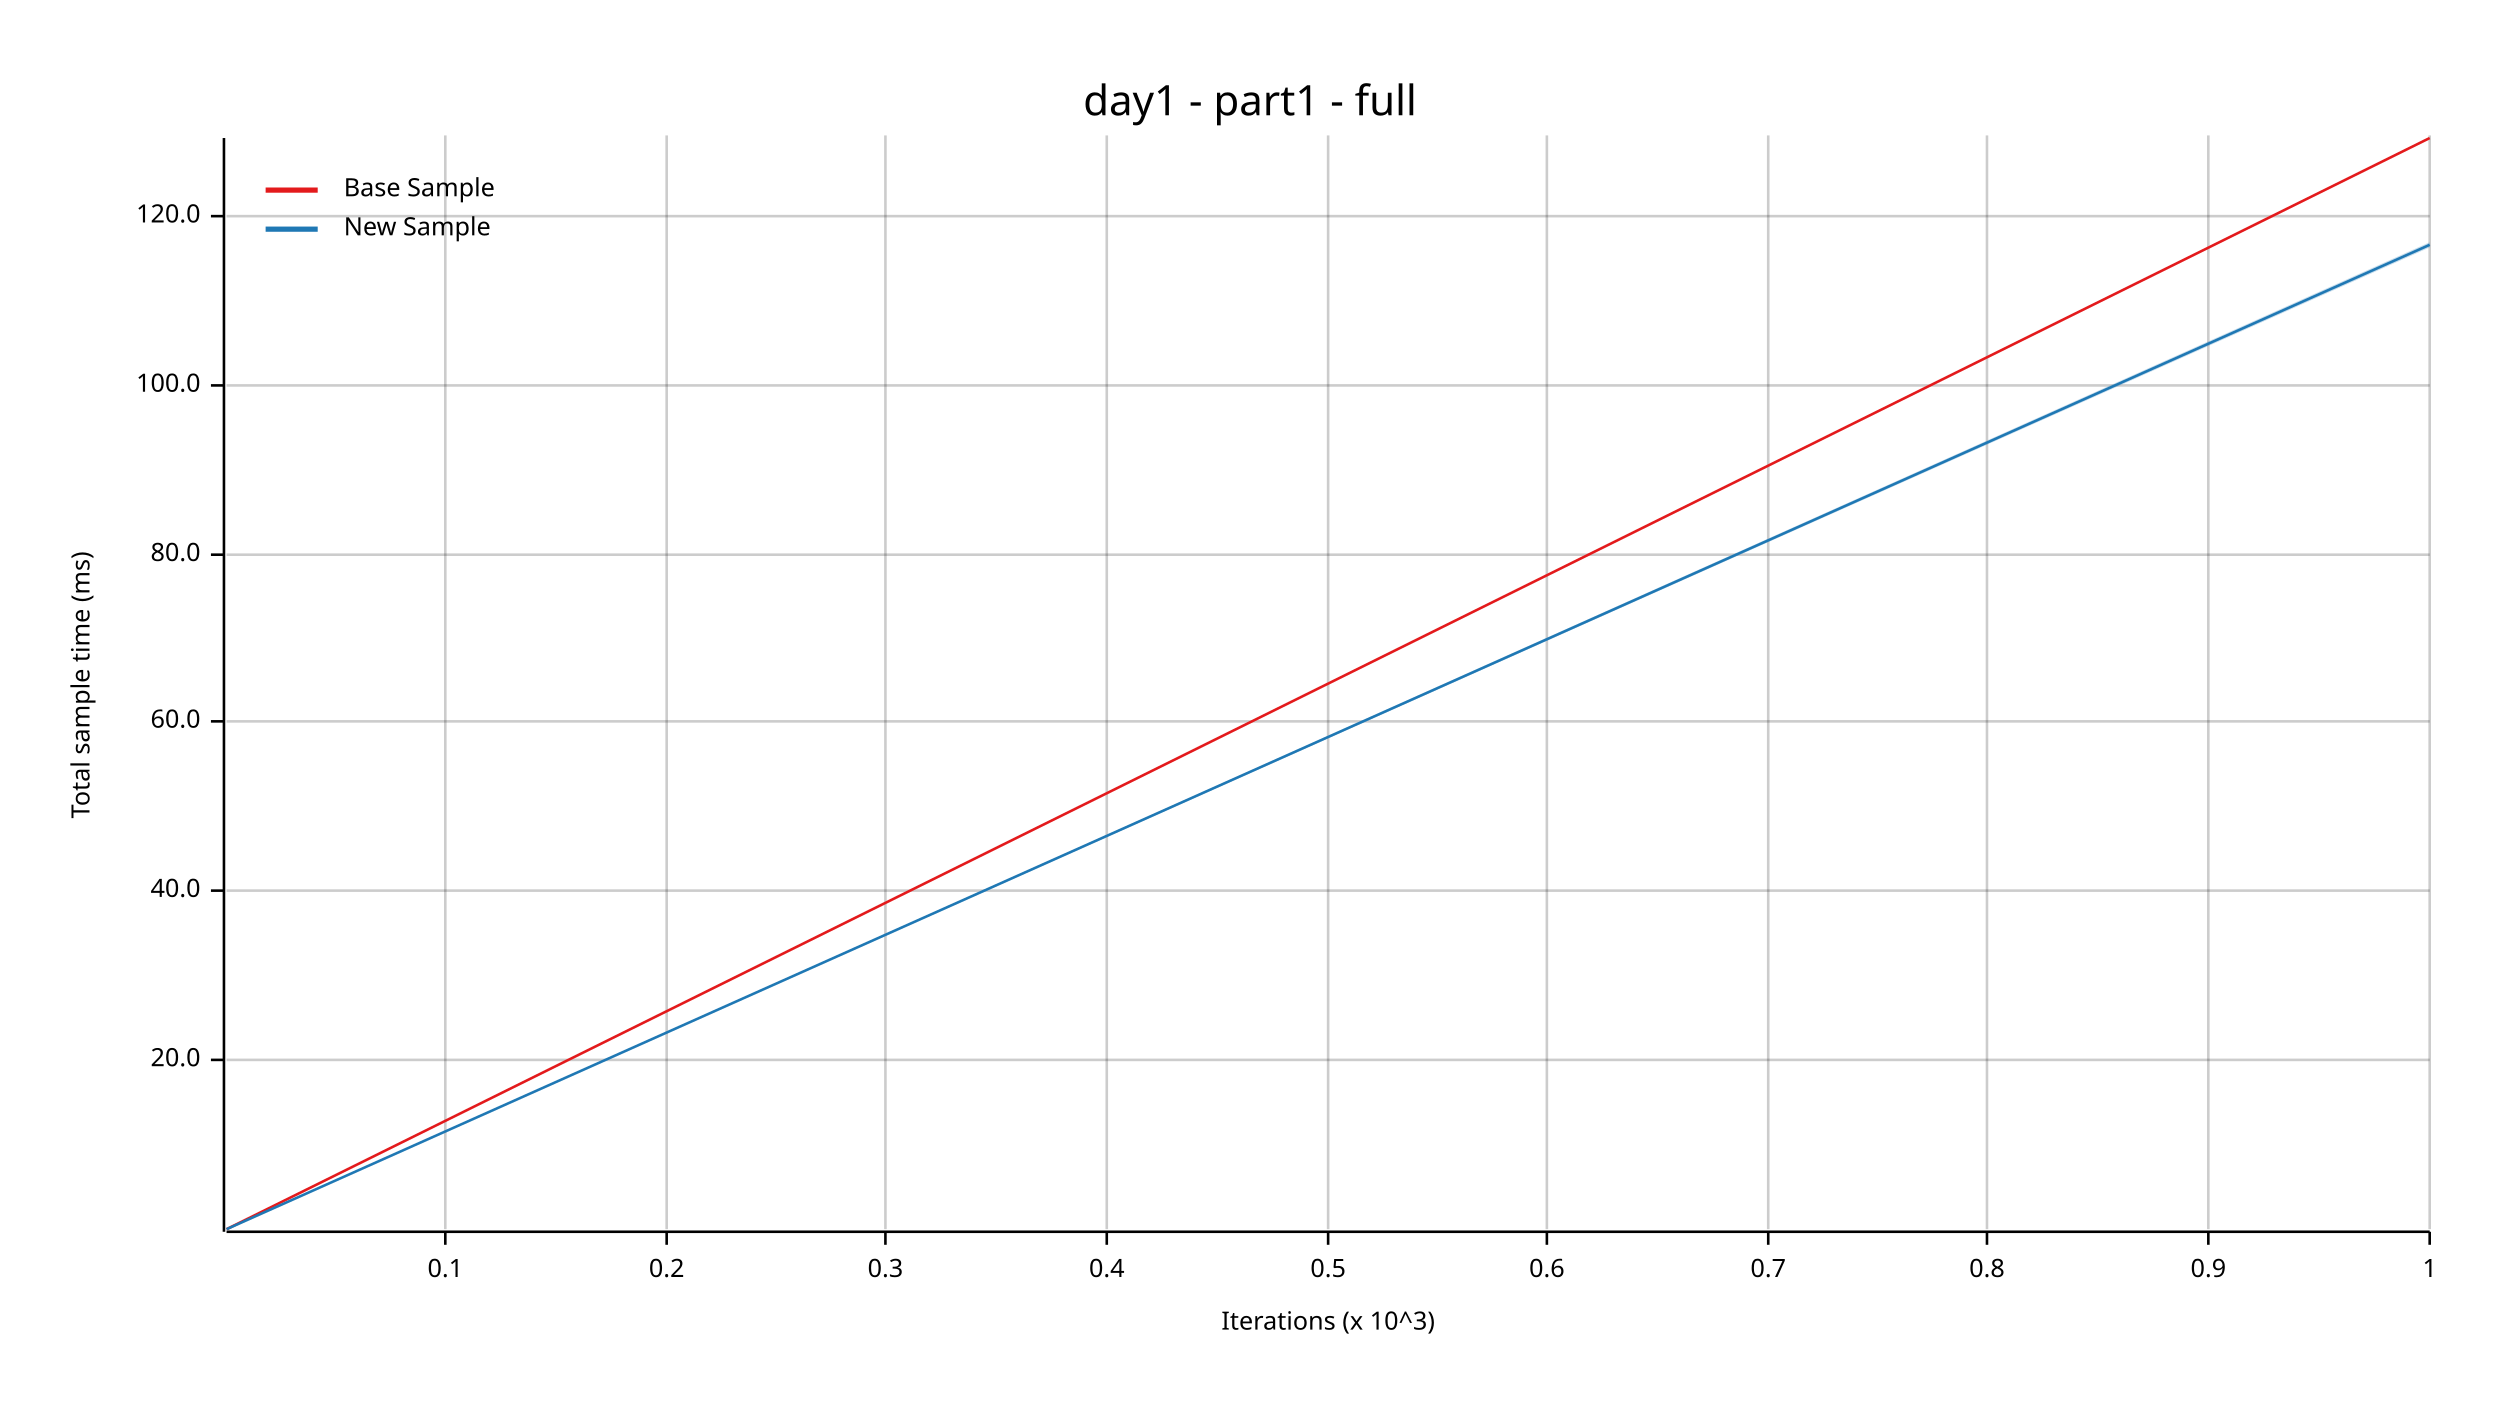
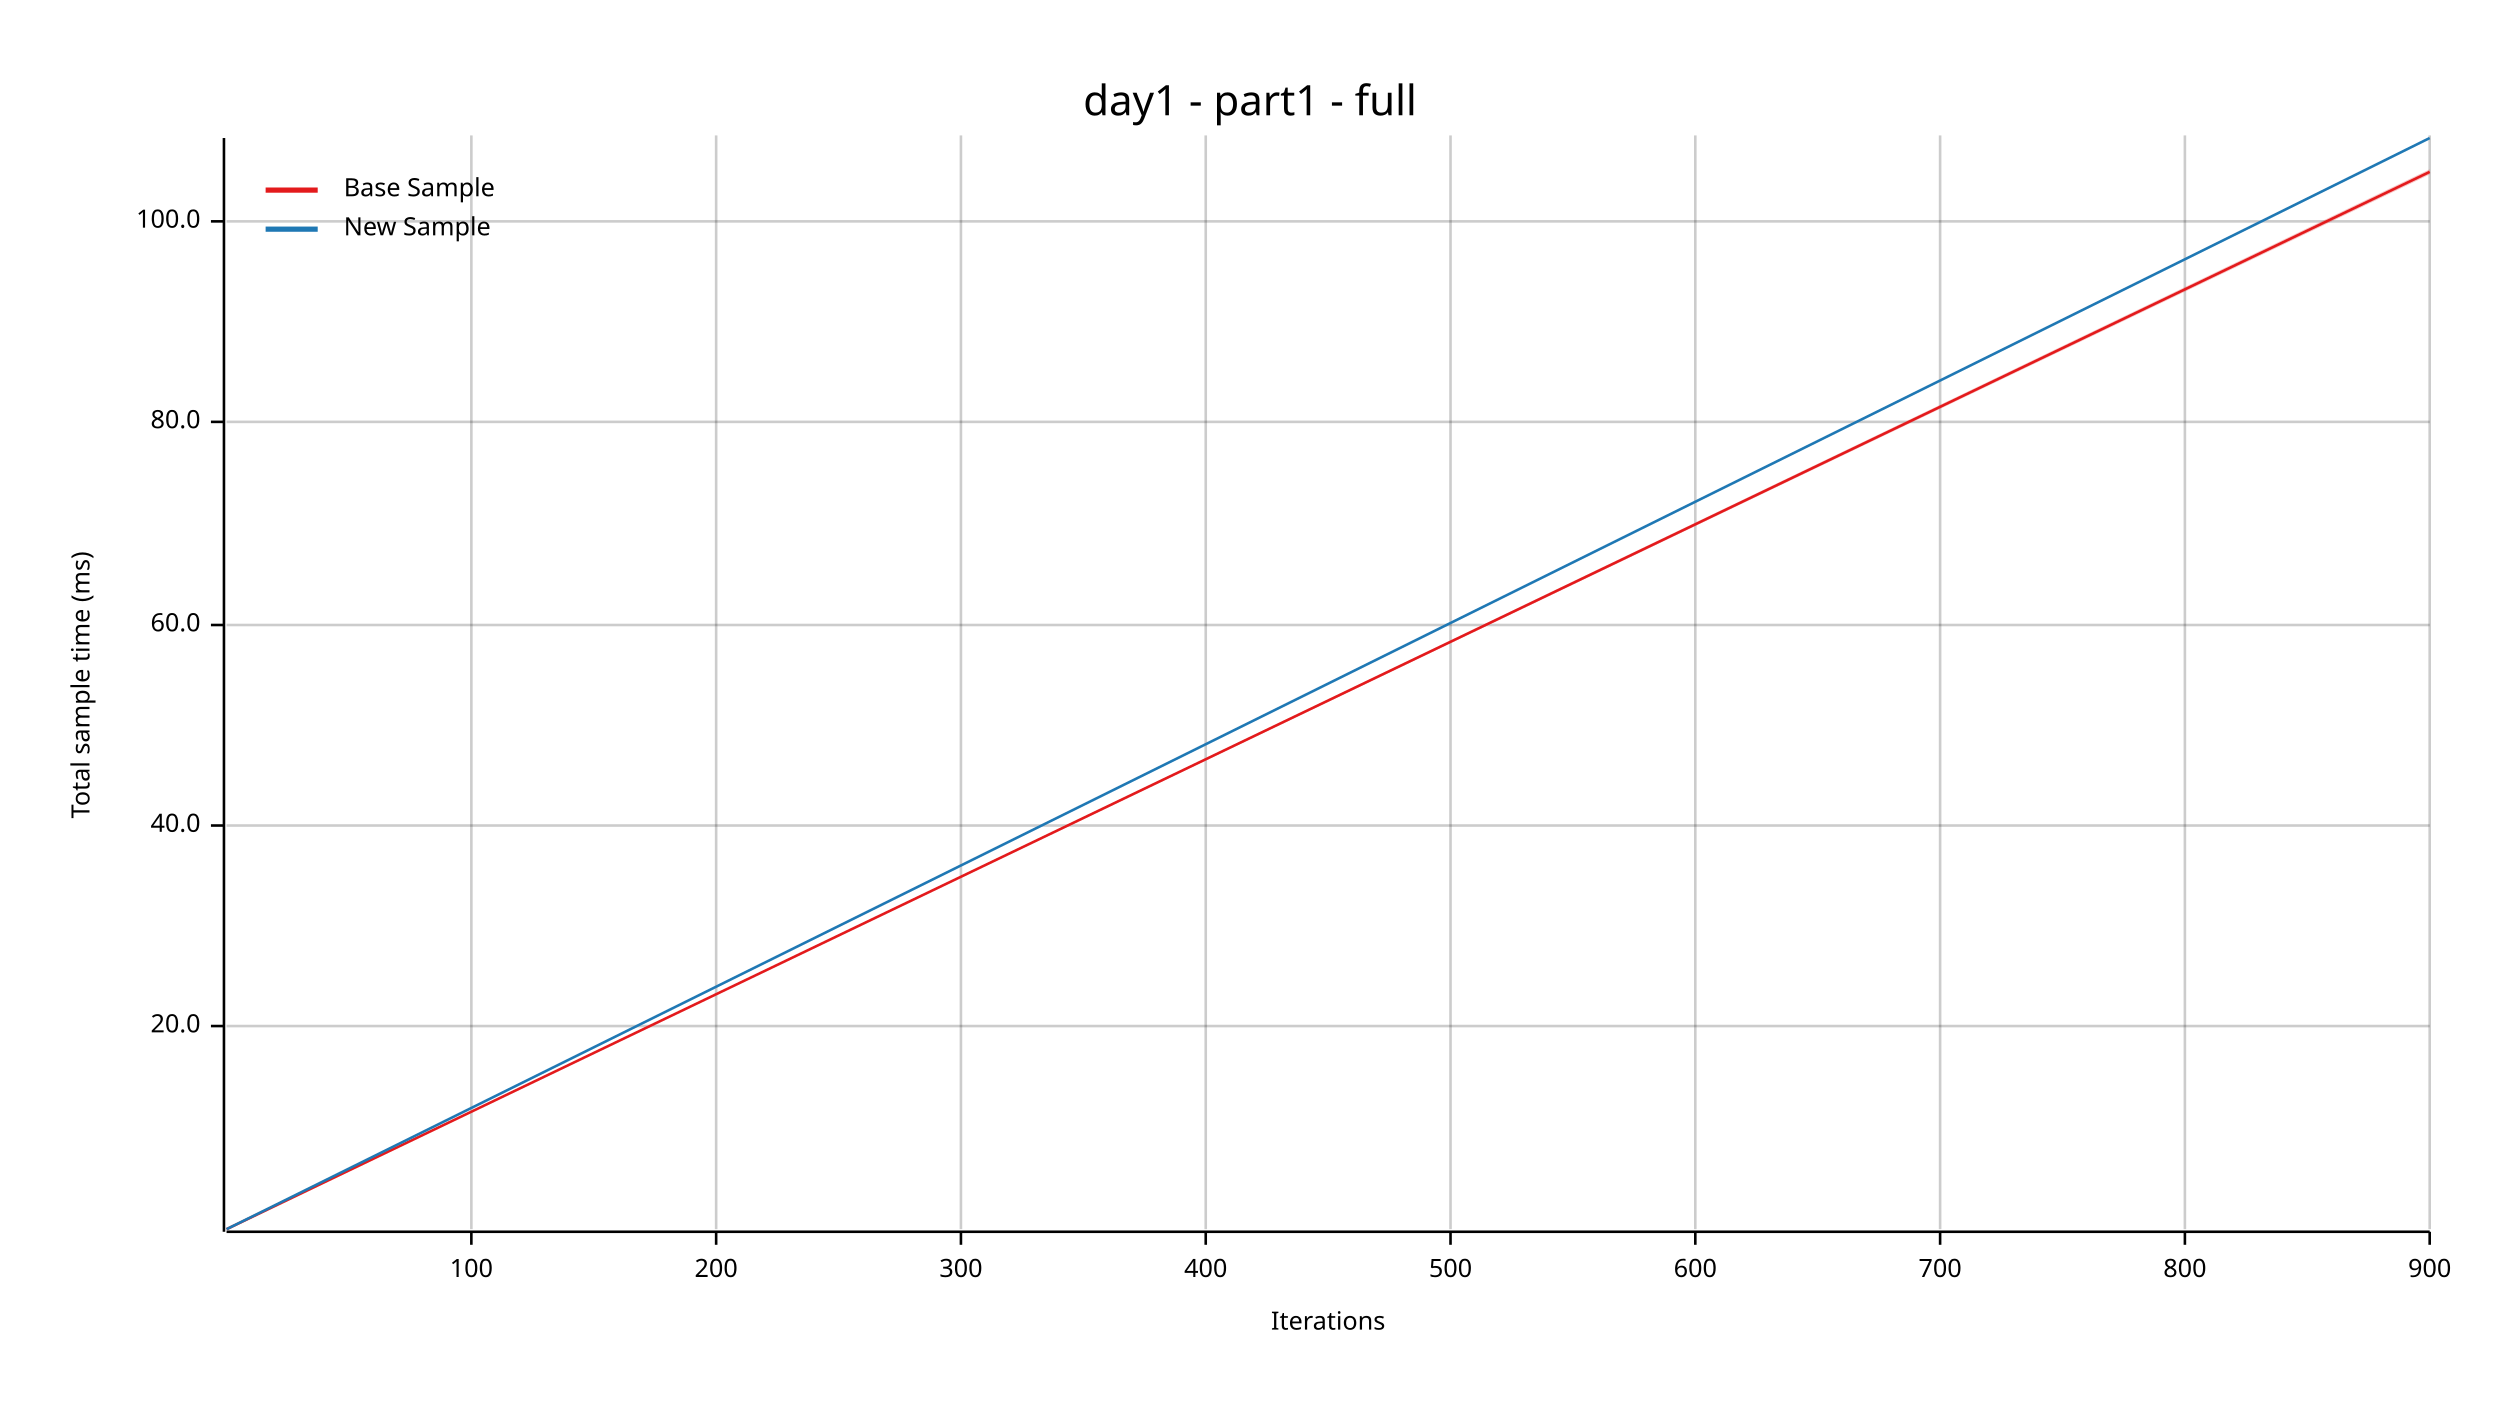
<svg xmlns="http://www.w3.org/2000/svg" width="960" height="540" viewBox="0 0 960 540">
  <text x="480" y="32" dy="0.76em" text-anchor="middle" font-family="sans-serif" font-size="16.129" opacity="1" fill="#000000">
day1 - part1 - full
</text>
  <text x="27" y="263" dy="0.76em" text-anchor="middle" font-family="sans-serif" font-size="9.677" opacity="1" fill="#000000" transform="rotate(270, 27, 263)">
Total sample time (ms)
</text>
  <text x="510" y="513" dy="-0.5ex" text-anchor="middle" font-family="sans-serif" font-size="9.677" opacity="1" fill="#000000">
- Iterations (x 10^3)
+ Iterations
</text>
-   <line opacity="0.2" stroke="#000000" stroke-width="1" x1="171" y1="472" x2="171" y2="52" />
-   <line opacity="0.2" stroke="#000000" stroke-width="1" x1="256" y1="472" x2="256" y2="52" />
-   <line opacity="0.2" stroke="#000000" stroke-width="1" x1="340" y1="472" x2="340" y2="52" />
-   <line opacity="0.2" stroke="#000000" stroke-width="1" x1="425" y1="472" x2="425" y2="52" />
-   <line opacity="0.2" stroke="#000000" stroke-width="1" x1="510" y1="472" x2="510" y2="52" />
-   <line opacity="0.2" stroke="#000000" stroke-width="1" x1="594" y1="472" x2="594" y2="52" />
-   <line opacity="0.2" stroke="#000000" stroke-width="1" x1="679" y1="472" x2="679" y2="52" />
-   <line opacity="0.2" stroke="#000000" stroke-width="1" x1="763" y1="472" x2="763" y2="52" />
-   <line opacity="0.2" stroke="#000000" stroke-width="1" x1="848" y1="472" x2="848" y2="52" />
+   <line opacity="0.2" stroke="#000000" stroke-width="1" x1="181" y1="472" x2="181" y2="52" />
+   <line opacity="0.2" stroke="#000000" stroke-width="1" x1="275" y1="472" x2="275" y2="52" />
+   <line opacity="0.2" stroke="#000000" stroke-width="1" x1="369" y1="472" x2="369" y2="52" />
+   <line opacity="0.2" stroke="#000000" stroke-width="1" x1="463" y1="472" x2="463" y2="52" />
+   <line opacity="0.2" stroke="#000000" stroke-width="1" x1="557" y1="472" x2="557" y2="52" />
+   <line opacity="0.2" stroke="#000000" stroke-width="1" x1="651" y1="472" x2="651" y2="52" />
+   <line opacity="0.2" stroke="#000000" stroke-width="1" x1="745" y1="472" x2="745" y2="52" />
+   <line opacity="0.2" stroke="#000000" stroke-width="1" x1="839" y1="472" x2="839" y2="52" />
  <line opacity="0.2" stroke="#000000" stroke-width="1" x1="933" y1="472" x2="933" y2="52" />
-   <line opacity="0.2" stroke="#000000" stroke-width="1" x1="87" y1="407" x2="933" y2="407" />
-   <line opacity="0.2" stroke="#000000" stroke-width="1" x1="87" y1="342" x2="933" y2="342" />
-   <line opacity="0.2" stroke="#000000" stroke-width="1" x1="87" y1="277" x2="933" y2="277" />
-   <line opacity="0.2" stroke="#000000" stroke-width="1" x1="87" y1="213" x2="933" y2="213" />
-   <line opacity="0.2" stroke="#000000" stroke-width="1" x1="87" y1="148" x2="933" y2="148" />
-   <line opacity="0.2" stroke="#000000" stroke-width="1" x1="87" y1="83" x2="933" y2="83" />
+   <line opacity="0.2" stroke="#000000" stroke-width="1" x1="87" y1="394" x2="933" y2="394" />
+   <line opacity="0.2" stroke="#000000" stroke-width="1" x1="87" y1="317" x2="933" y2="317" />
+   <line opacity="0.2" stroke="#000000" stroke-width="1" x1="87" y1="240" x2="933" y2="240" />
+   <line opacity="0.2" stroke="#000000" stroke-width="1" x1="87" y1="162" x2="933" y2="162" />
+   <line opacity="0.2" stroke="#000000" stroke-width="1" x1="87" y1="85" x2="933" y2="85" />
  <polyline fill="none" opacity="1" stroke="#000000" stroke-width="1" points="86,53 86,473 " />
-   <text x="77" y="407" dy="0.5ex" text-anchor="end" font-family="sans-serif" font-size="9.677" opacity="1" fill="#000000">
+   <text x="77" y="394" dy="0.5ex" text-anchor="end" font-family="sans-serif" font-size="9.677" opacity="1" fill="#000000">
20.0
</text>
-   <polyline fill="none" opacity="1" stroke="#000000" stroke-width="1" points="81,407 86,407 " />
-   <text x="77" y="342" dy="0.5ex" text-anchor="end" font-family="sans-serif" font-size="9.677" opacity="1" fill="#000000">
+   <polyline fill="none" opacity="1" stroke="#000000" stroke-width="1" points="81,394 86,394 " />
+   <text x="77" y="317" dy="0.5ex" text-anchor="end" font-family="sans-serif" font-size="9.677" opacity="1" fill="#000000">
40.0
</text>
-   <polyline fill="none" opacity="1" stroke="#000000" stroke-width="1" points="81,342 86,342 " />
-   <text x="77" y="277" dy="0.5ex" text-anchor="end" font-family="sans-serif" font-size="9.677" opacity="1" fill="#000000">
+   <polyline fill="none" opacity="1" stroke="#000000" stroke-width="1" points="81,317 86,317 " />
+   <text x="77" y="240" dy="0.5ex" text-anchor="end" font-family="sans-serif" font-size="9.677" opacity="1" fill="#000000">
60.0
</text>
-   <polyline fill="none" opacity="1" stroke="#000000" stroke-width="1" points="81,277 86,277 " />
-   <text x="77" y="213" dy="0.5ex" text-anchor="end" font-family="sans-serif" font-size="9.677" opacity="1" fill="#000000">
+   <polyline fill="none" opacity="1" stroke="#000000" stroke-width="1" points="81,240 86,240 " />
+   <text x="77" y="162" dy="0.5ex" text-anchor="end" font-family="sans-serif" font-size="9.677" opacity="1" fill="#000000">
80.0
</text>
-   <polyline fill="none" opacity="1" stroke="#000000" stroke-width="1" points="81,213 86,213 " />
-   <text x="77" y="148" dy="0.5ex" text-anchor="end" font-family="sans-serif" font-size="9.677" opacity="1" fill="#000000">
+   <polyline fill="none" opacity="1" stroke="#000000" stroke-width="1" points="81,162 86,162 " />
+   <text x="77" y="85" dy="0.5ex" text-anchor="end" font-family="sans-serif" font-size="9.677" opacity="1" fill="#000000">
100.0
</text>
-   <polyline fill="none" opacity="1" stroke="#000000" stroke-width="1" points="81,148 86,148 " />
-   <text x="77" y="83" dy="0.5ex" text-anchor="end" font-family="sans-serif" font-size="9.677" opacity="1" fill="#000000">
- 120.0
+   <polyline fill="none" opacity="1" stroke="#000000" stroke-width="1" points="81,85 86,85 " />
+   <polyline fill="none" opacity="1" stroke="#000000" stroke-width="1" points="87,473 933,473 " />
+   <text x="181" y="483" dy="0.76em" text-anchor="middle" font-family="sans-serif" font-size="9.677" opacity="1" fill="#000000">
+ 100
</text>
-   <polyline fill="none" opacity="1" stroke="#000000" stroke-width="1" points="81,83 86,83 " />
-   <polyline fill="none" opacity="1" stroke="#000000" stroke-width="1" points="87,473 933,473 " />
-   <text x="171" y="483" dy="0.76em" text-anchor="middle" font-family="sans-serif" font-size="9.677" opacity="1" fill="#000000">
- 0.1
+   <polyline fill="none" opacity="1" stroke="#000000" stroke-width="1" points="181,473 181,478 " />
+   <text x="275" y="483" dy="0.76em" text-anchor="middle" font-family="sans-serif" font-size="9.677" opacity="1" fill="#000000">
+ 200
</text>
-   <polyline fill="none" opacity="1" stroke="#000000" stroke-width="1" points="171,473 171,478 " />
-   <text x="256" y="483" dy="0.76em" text-anchor="middle" font-family="sans-serif" font-size="9.677" opacity="1" fill="#000000">
- 0.2
+   <polyline fill="none" opacity="1" stroke="#000000" stroke-width="1" points="275,473 275,478 " />
+   <text x="369" y="483" dy="0.76em" text-anchor="middle" font-family="sans-serif" font-size="9.677" opacity="1" fill="#000000">
+ 300
</text>
-   <polyline fill="none" opacity="1" stroke="#000000" stroke-width="1" points="256,473 256,478 " />
-   <text x="340" y="483" dy="0.76em" text-anchor="middle" font-family="sans-serif" font-size="9.677" opacity="1" fill="#000000">
- 0.3
+   <polyline fill="none" opacity="1" stroke="#000000" stroke-width="1" points="369,473 369,478 " />
+   <text x="463" y="483" dy="0.76em" text-anchor="middle" font-family="sans-serif" font-size="9.677" opacity="1" fill="#000000">
+ 400
</text>
-   <polyline fill="none" opacity="1" stroke="#000000" stroke-width="1" points="340,473 340,478 " />
-   <text x="425" y="483" dy="0.76em" text-anchor="middle" font-family="sans-serif" font-size="9.677" opacity="1" fill="#000000">
- 0.4
+   <polyline fill="none" opacity="1" stroke="#000000" stroke-width="1" points="463,473 463,478 " />
+   <text x="557" y="483" dy="0.76em" text-anchor="middle" font-family="sans-serif" font-size="9.677" opacity="1" fill="#000000">
+ 500
</text>
-   <polyline fill="none" opacity="1" stroke="#000000" stroke-width="1" points="425,473 425,478 " />
-   <text x="510" y="483" dy="0.76em" text-anchor="middle" font-family="sans-serif" font-size="9.677" opacity="1" fill="#000000">
- 0.5
+   <polyline fill="none" opacity="1" stroke="#000000" stroke-width="1" points="557,473 557,478 " />
+   <text x="651" y="483" dy="0.76em" text-anchor="middle" font-family="sans-serif" font-size="9.677" opacity="1" fill="#000000">
+ 600
</text>
-   <polyline fill="none" opacity="1" stroke="#000000" stroke-width="1" points="510,473 510,478 " />
-   <text x="594" y="483" dy="0.76em" text-anchor="middle" font-family="sans-serif" font-size="9.677" opacity="1" fill="#000000">
- 0.6
+   <polyline fill="none" opacity="1" stroke="#000000" stroke-width="1" points="651,473 651,478 " />
+   <text x="745" y="483" dy="0.76em" text-anchor="middle" font-family="sans-serif" font-size="9.677" opacity="1" fill="#000000">
+ 700
</text>
-   <polyline fill="none" opacity="1" stroke="#000000" stroke-width="1" points="594,473 594,478 " />
-   <text x="679" y="483" dy="0.76em" text-anchor="middle" font-family="sans-serif" font-size="9.677" opacity="1" fill="#000000">
- 0.7
+   <polyline fill="none" opacity="1" stroke="#000000" stroke-width="1" points="745,473 745,478 " />
+   <text x="839" y="483" dy="0.76em" text-anchor="middle" font-family="sans-serif" font-size="9.677" opacity="1" fill="#000000">
+ 800
</text>
-   <polyline fill="none" opacity="1" stroke="#000000" stroke-width="1" points="679,473 679,478 " />
-   <text x="763" y="483" dy="0.76em" text-anchor="middle" font-family="sans-serif" font-size="9.677" opacity="1" fill="#000000">
- 0.8
- </text>
-   <polyline fill="none" opacity="1" stroke="#000000" stroke-width="1" points="763,473 763,478 " />
-   <text x="848" y="483" dy="0.76em" text-anchor="middle" font-family="sans-serif" font-size="9.677" opacity="1" fill="#000000">
- 0.9
- </text>
-   <polyline fill="none" opacity="1" stroke="#000000" stroke-width="1" points="848,473 848,478 " />
+   <polyline fill="none" opacity="1" stroke="#000000" stroke-width="1" points="839,473 839,478 " />
  <text x="933" y="483" dy="0.76em" text-anchor="middle" font-family="sans-serif" font-size="9.677" opacity="1" fill="#000000">
- 1
+ 900
</text>
  <polyline fill="none" opacity="1" stroke="#000000" stroke-width="1" points="933,473 933,478 " />
-   <polyline fill="none" opacity="1" stroke="#E31A1C" stroke-width="1" points="87,472 933,53 " />
-   <polygon opacity="0.25" fill="#E31A1C" points="87,472 933,53 933,53 " />
-   <polyline fill="none" opacity="1" stroke="#1F78B4" stroke-width="1" points="87,472 933,94 " />
-   <polygon opacity="0.25" fill="#1F78B4" points="87,472 933,95 933,93 " />
+   <polyline fill="none" opacity="1" stroke="#E31A1C" stroke-width="1" points="87,472 933,66 " />
+   <polygon opacity="0.25" fill="#E31A1C" points="87,472 933,67 933,65 " />
+   <polyline fill="none" opacity="1" stroke="#1F78B4" stroke-width="1" points="87,472 933,53 " />
+   <polygon opacity="0.25" fill="#1F78B4" points="87,472 933,53 933,53 " />
  <text x="132" y="68" dy="0.76em" text-anchor="start" font-family="sans-serif" font-size="9.677" opacity="1" fill="#000000">
Base Sample
</text>
  <text x="132" y="83" dy="0.76em" text-anchor="start" font-family="sans-serif" font-size="9.677" opacity="1" fill="#000000">
New Sample
</text>
  <polyline fill="none" opacity="1" stroke="#E31A1C" stroke-width="2" points="102,73 122,73 " />
  <polyline fill="none" opacity="1" stroke="#1F78B4" stroke-width="2" points="102,88 122,88 " />
</svg>
